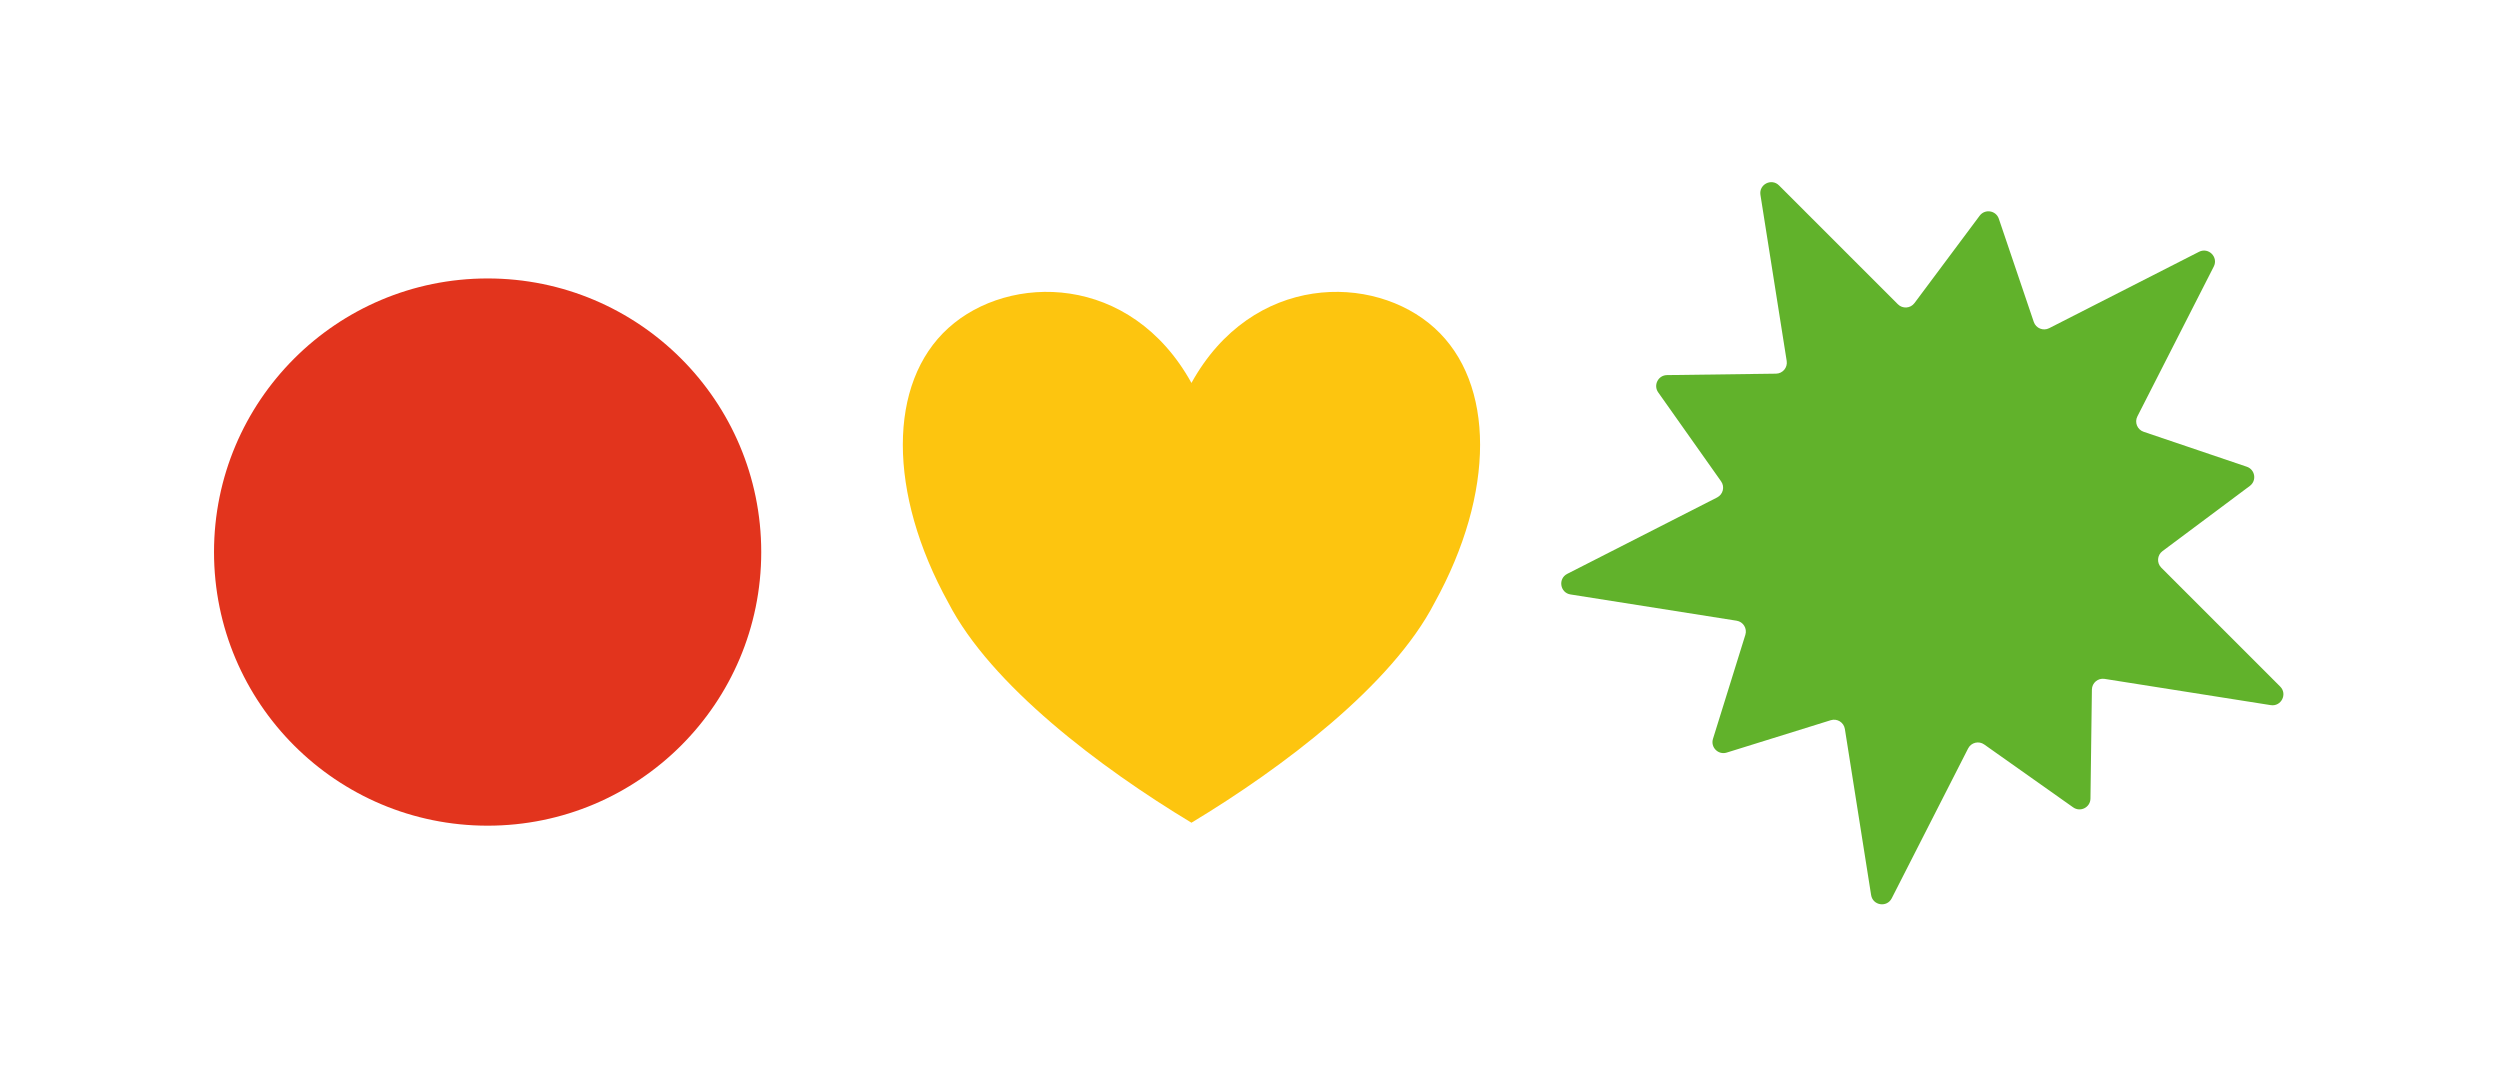
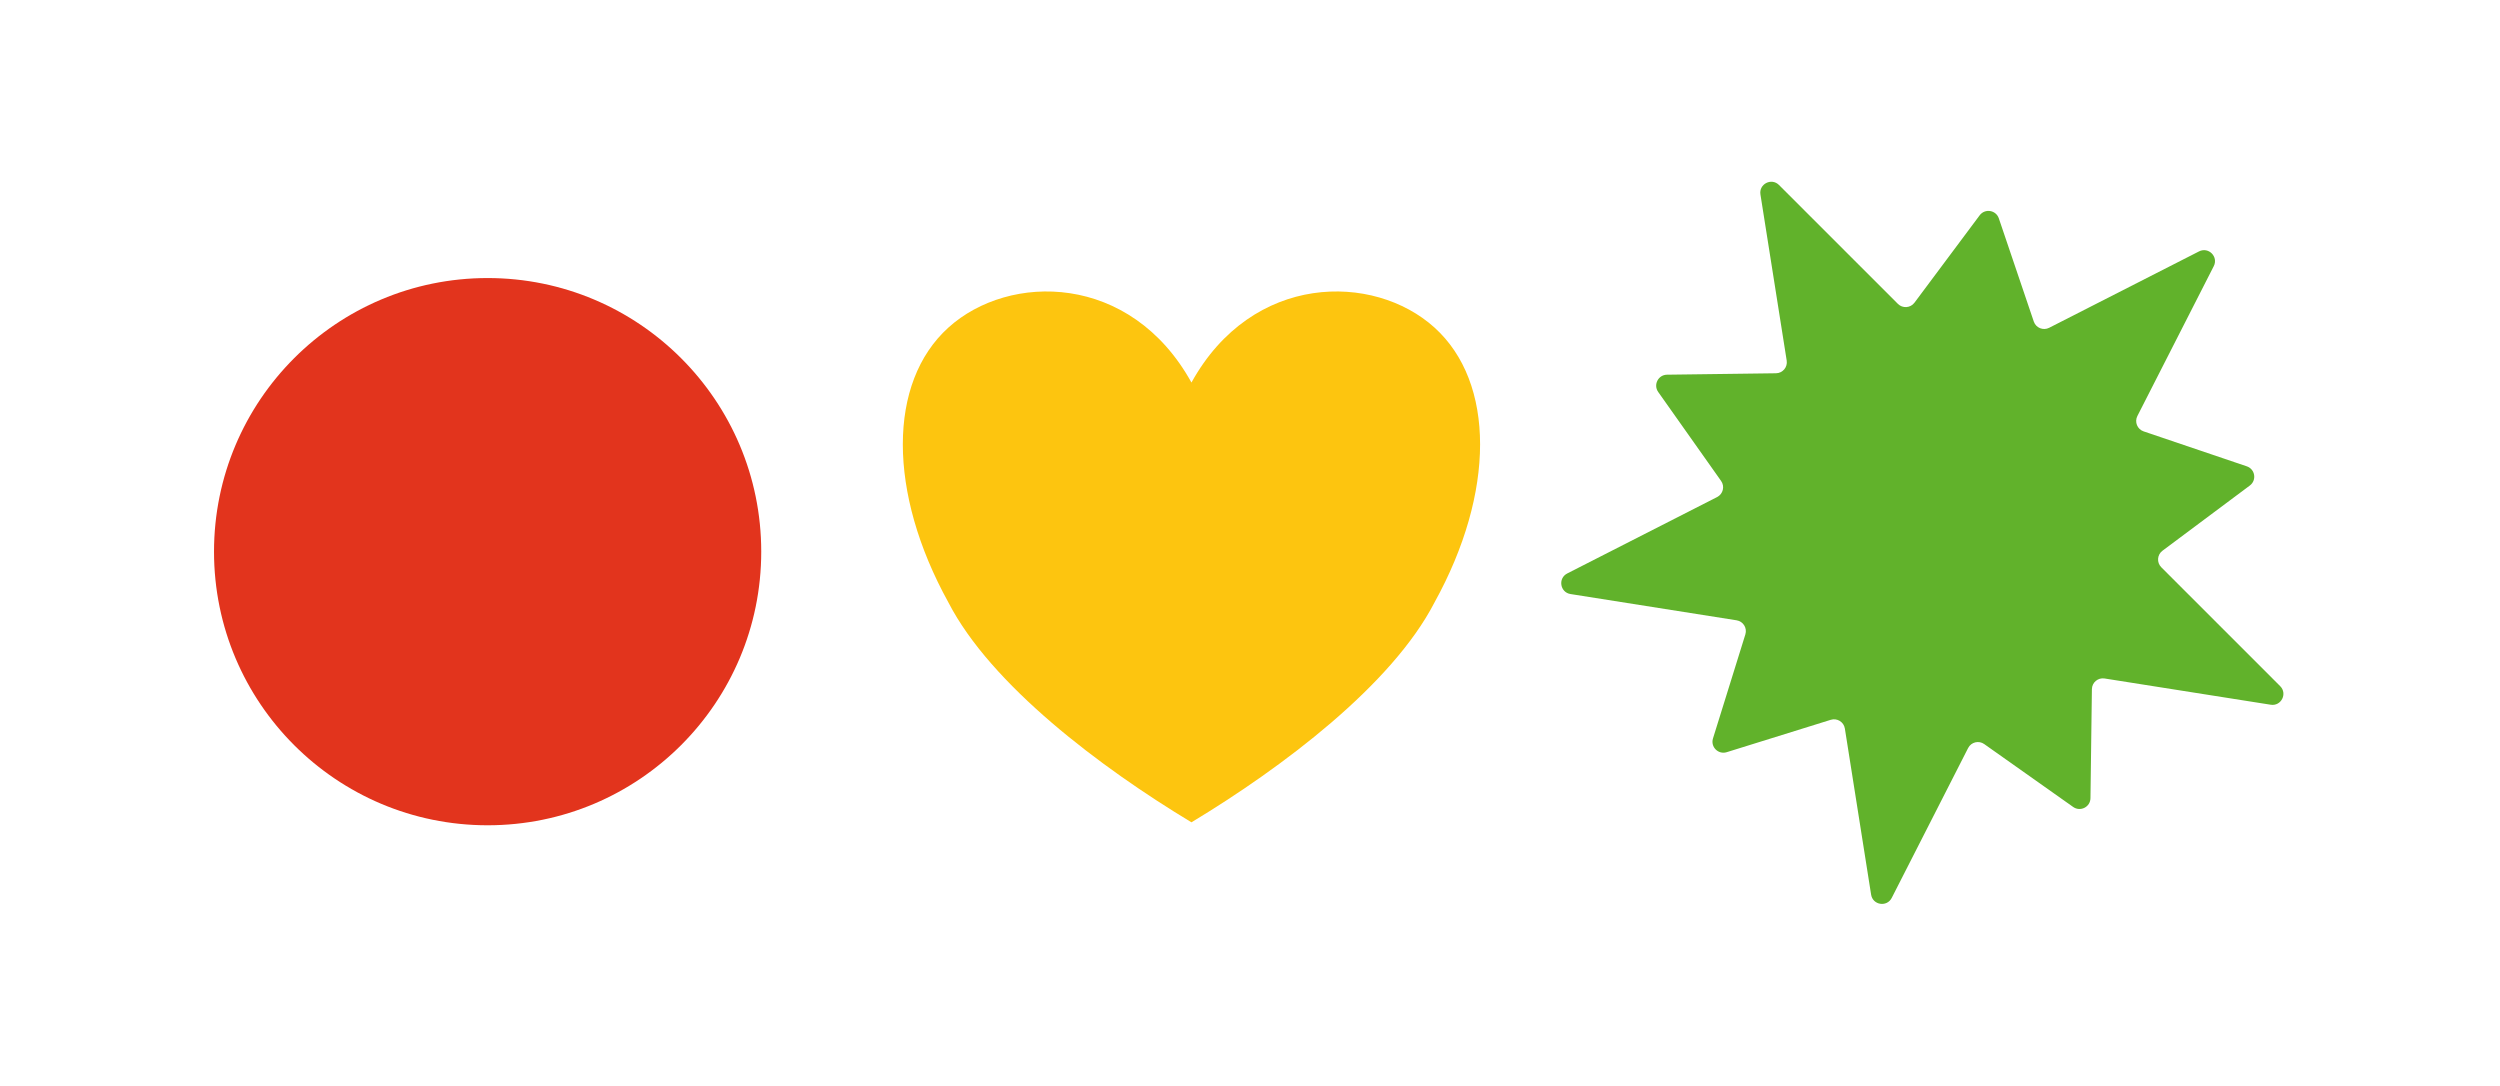
- <svg xmlns="http://www.w3.org/2000/svg" width="100%" height="100%" viewBox="0 0 3403 1479" version="1.1" xml:space="preserve" style="fill-rule:evenodd;clip-rule:evenodd;stroke-linejoin:round;stroke-miterlimit:2;">
-   <rect id="symbole" x="0" y="0.548" width="3402.77" height="1477.8" style="fill:none;" />
+ <svg xmlns="http://www.w3.org/2000/svg" width="100%" height="100%" viewBox="0 0 3403 1478" version="1.1" xml:space="preserve" style="fill-rule:evenodd;clip-rule:evenodd;stroke-linejoin:round;stroke-miterlimit:2;">
+   <rect id="symbole" x="0" y="0" width="3402.77" height="1477.8" style="fill:none;" />
  <g>
-     <path d="M1036.2,751.473c-0,-205.695 -166.753,-372.449 -372.449,-372.449c-205.679,0 -372.432,166.754 -372.432,372.449c-0,205.695 166.753,372.448 372.432,372.448c205.696,0 372.449,-166.753 372.449,-372.448" style="fill:#e2341d;" />
-     <path d="M1621.81,521.268c82.712,-149.653 248.136,-149.653 330.849,-74.827c82.716,74.827 82.716,224.48 0,374.133c-57.899,112.24 -206.78,224.48 -330.849,299.306c-124.069,-74.826 -272.95,-187.066 -330.849,-299.306c-82.712,-149.653 -82.712,-299.306 -0,-374.133c82.712,-74.826 248.137,-74.826 330.849,74.827Z" style="fill:#fdc50f;" />
-     <path d="M3013.39,362.817l-103.999,204.015c-4.13,8.112 -0.111,17.984 8.502,20.91l140.467,47.582c11.372,3.853 13.761,18.911 4.13,26.097l-118.926,88.774c-7.298,5.426 -8.057,16.076 -1.63,22.503l161.841,161.841c10.223,10.224 1.389,27.542 -12.873,25.282l-226.148,-35.728c-8.982,-1.426 -17.132,5.446 -17.262,14.54l-1.944,148.375c-0.148,12.002 -13.725,18.911 -23.541,11.984l-121.094,-85.625c-7.408,-5.26 -17.78,-2.704 -21.911,5.408l-103.998,204.033c-6.575,12.873 -25.782,9.817 -28.042,-4.464l-35.728,-226.073c-1.426,-8.983 -10.483,-14.632 -19.169,-11.928l-141.671,44.081c-11.484,3.575 -22.263,-7.205 -18.689,-18.688l44.082,-141.653c2.704,-8.686 -2.927,-17.762 -11.91,-19.169l-226.092,-35.747c-14.28,-2.241 -17.336,-21.466 -4.464,-28.023l204.052,-104.017c8.094,-4.13 10.65,-14.483 5.39,-21.911l-85.607,-121.093c-6.945,-9.817 -0.037,-23.393 11.984,-23.541l148.376,-1.945c9.075,-0.111 15.947,-8.279 14.539,-17.262l-35.747,-226.129c-2.259,-14.28 15.077,-23.096 25.282,-12.873l161.841,161.823c6.446,6.445 17.077,5.668 22.522,-1.611l88.755,-118.946c7.205,-9.631 22.245,-7.242 26.097,4.149l47.582,140.449c2.926,8.612 12.817,12.632 20.929,8.501l203.996,-103.98c12.891,-6.575 26.634,7.187 20.078,20.059" style="fill:#61b22b;" />
+     <path d="M1036.2,750.925c-0,-205.695 -166.753,-372.449 -372.449,-372.449c-205.679,0 -372.432,166.754 -372.432,372.449c-0,205.695 166.753,372.448 372.432,372.448c205.696,0 372.449,-166.753 372.449,-372.448" style="fill:#e2341d;" />
+     <path d="M1621.81,520.72c82.712,-149.653 248.136,-149.653 330.849,-74.827c82.716,74.827 82.716,224.48 0,374.133c-57.899,112.24 -206.78,224.48 -330.849,299.306c-124.069,-74.826 -272.95,-187.066 -330.849,-299.306c-82.712,-149.653 -82.712,-299.306 -0,-374.133c82.712,-74.826 248.137,-74.826 330.849,74.827Z" style="fill:#fdc50f;" />
+     <path d="M3013.39,362.269l-103.999,204.015c-4.13,8.112 -0.111,17.984 8.502,20.911l140.467,47.581c11.372,3.853 13.761,18.911 4.13,26.097l-118.926,88.774c-7.298,5.427 -8.057,16.076 -1.63,22.503l161.841,161.841c10.223,10.224 1.389,27.542 -12.873,25.282l-226.148,-35.728c-8.982,-1.426 -17.132,5.446 -17.262,14.54l-1.944,148.376c-0.148,12.001 -13.725,18.91 -23.541,11.983l-121.094,-85.625c-7.408,-5.26 -17.78,-2.704 -21.911,5.408l-103.998,204.033c-6.575,12.873 -25.782,9.817 -28.042,-4.463l-35.728,-226.074c-1.426,-8.983 -10.483,-14.632 -19.169,-11.928l-141.671,44.081c-11.484,3.575 -22.263,-7.205 -18.689,-18.688l44.082,-141.652c2.704,-8.687 -2.927,-17.763 -11.91,-19.17l-226.092,-35.747c-14.28,-2.241 -17.336,-21.466 -4.464,-28.023l204.052,-104.017c8.094,-4.13 10.65,-14.483 5.39,-21.911l-85.607,-121.093c-6.945,-9.817 -0.037,-23.393 11.984,-23.541l148.376,-1.945c9.075,-0.111 15.947,-8.279 14.539,-17.262l-35.747,-226.129c-2.259,-14.28 15.077,-23.096 25.282,-12.872l161.841,161.822c6.446,6.446 17.077,5.668 22.522,-1.611l88.755,-118.945c7.205,-9.632 22.245,-7.242 26.097,4.148l47.582,140.449c2.926,8.612 12.817,12.632 20.929,8.501l203.996,-103.979c12.891,-6.576 26.634,7.186 20.078,20.058" style="fill:#61b22b;" />
  </g>
</svg>
